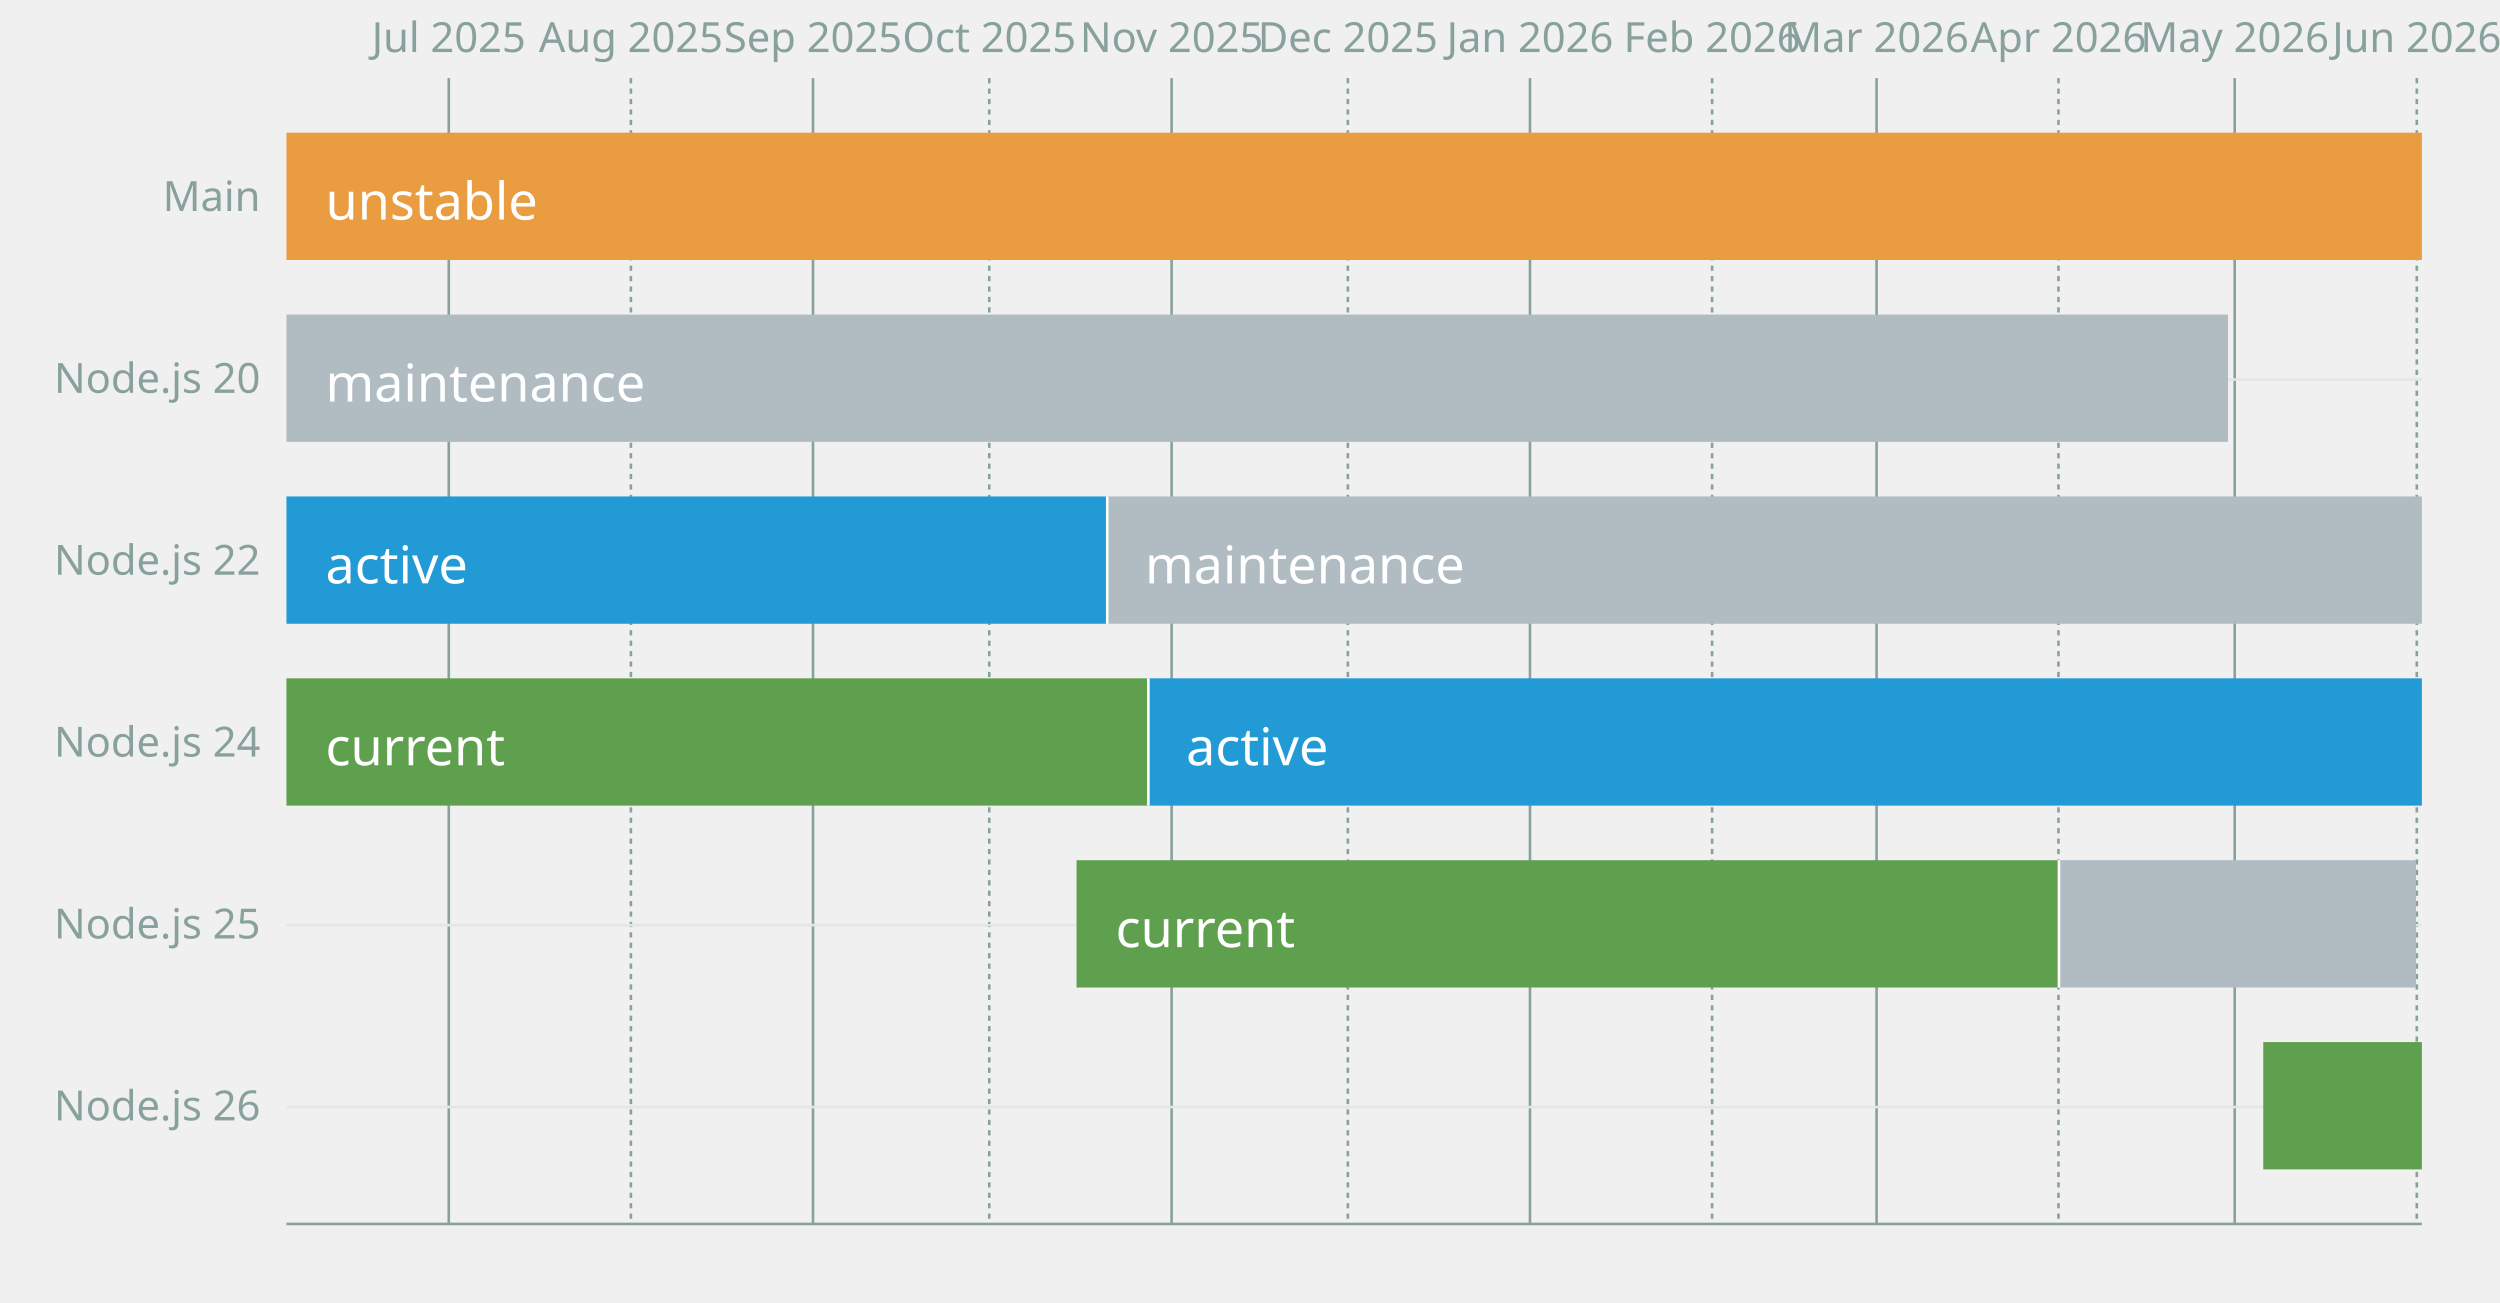
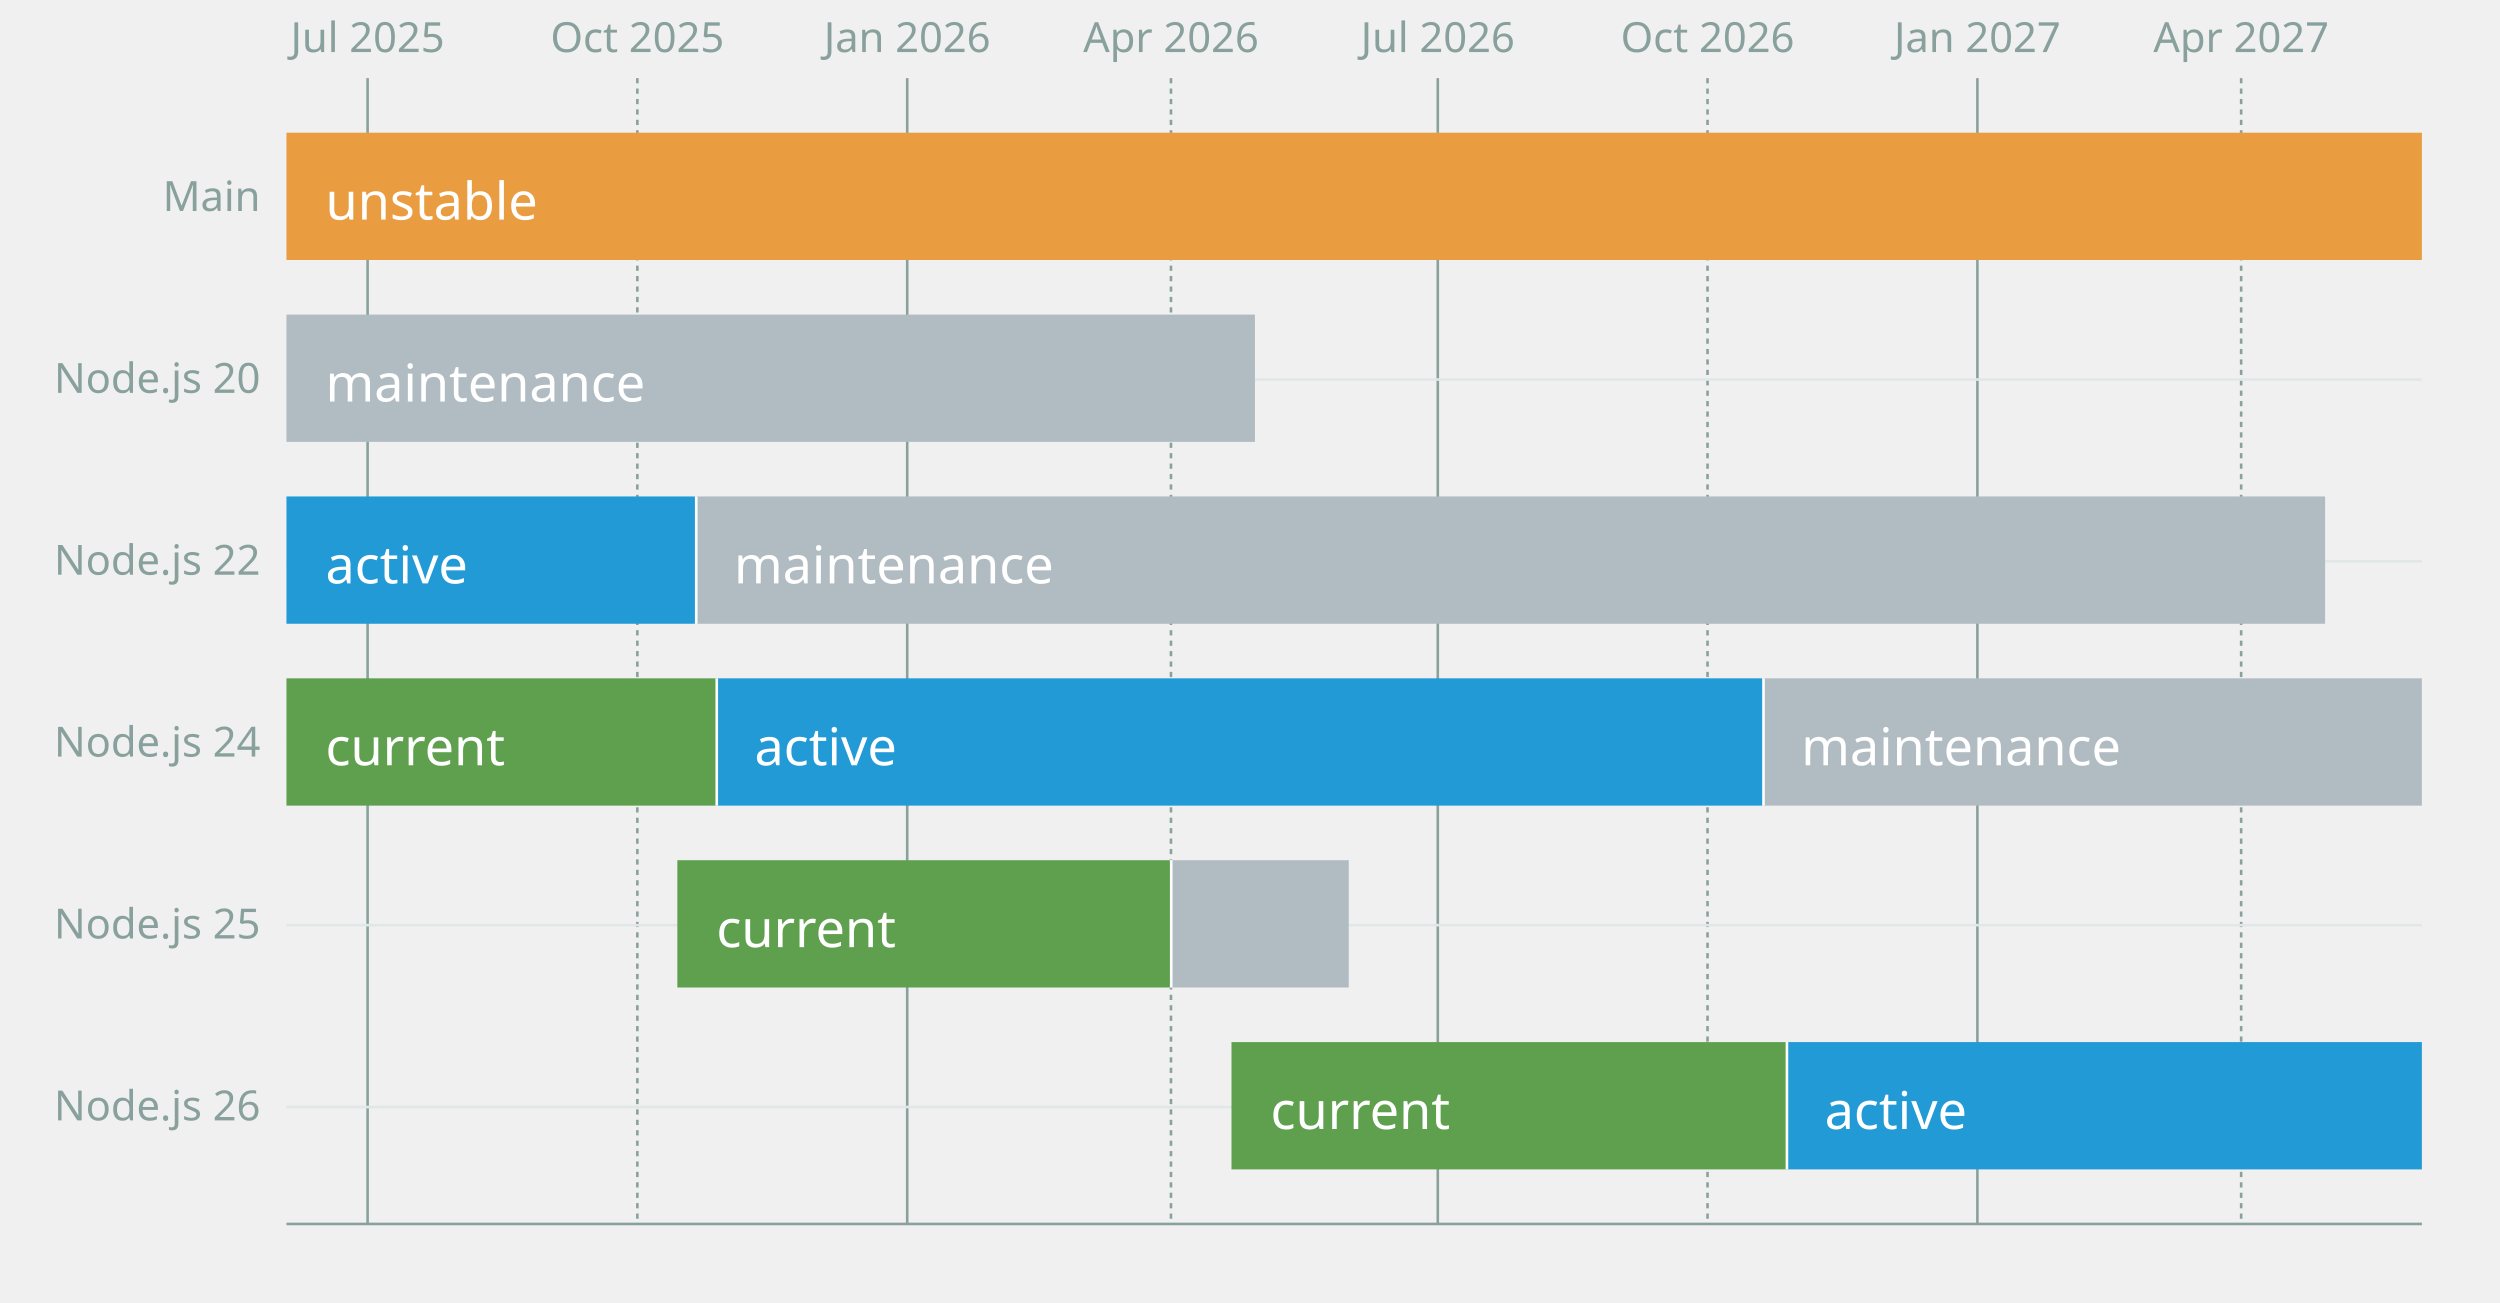
<svg xmlns="http://www.w3.org/2000/svg" width="960" height="500">
  <defs>
    <style type="text/css"> 
.current {
  fill: #5fa04e;
}
.active {
  fill: #229ad6;
}
.maintenance {
  fill: #b1bcc2;
}
.unstable {
  fill: #e99c40;
}
.bar-join {
  fill: #ffffff;
}
.bar-join.unstable, .bar-join.current {
  display: none;
}
.tick text {
  font: 16px sans-serif;
  fill: #89a19d;
}
.axis--y .tick text {
  text-anchor: end;
}
.label {
  fill: #fff;
  font: 20px sans-serif;
  font-weight: 100;
  text-anchor: start;
  dominant-baseline: middle;
  text-transform: uppercase;
} </style>
  </defs>
  <g id="bar-container" transform="translate(110, 30)">
    <g class="axis axis--x" fill="none" font-size="10" font-family="sans-serif" text-anchor="middle">
-       <g class="tick" opacity="1" transform="translate(61.82929,0)">
+       <g class="tick" opacity="1" transform="translate(30.65878,0)">
        <line stroke="#89a19d" y2="440" x1="0.5" x2="0.5" />
        <text fill="#000" y="0" x="0.5" dy="-10">Jul 2025</text>
      </g>
-       <g class="tick" opacity="1" transform="translate(131.7622,0)">
-         <line stroke="#89a19d" y2="440" x1="0.5" x2="0.5" stroke-dasharray="2,2" />
-         <text fill="#000" y="0" x="0.5" dy="-10">Aug 2025</text>
-       </g>
-       <g class="tick" opacity="1" transform="translate(201.6951,0)">
-         <line stroke="#89a19d" y2="440" x1="0.5" x2="0.5" />
-         <text fill="#000" y="0" x="0.5" dy="-10">Sep 2025</text>
-       </g>
-       <g class="tick" opacity="1" transform="translate(269.3722,0)">
+       <g class="tick" opacity="1" transform="translate(134.2405,0)">
        <line stroke="#89a19d" y2="440" x1="0.5" x2="0.5" stroke-dasharray="2,2" />
        <text fill="#000" y="0" x="0.5" dy="-10">Oct 2025</text>
      </g>
-       <g class="tick" opacity="1" transform="translate(339.3991,0)">
-         <line stroke="#89a19d" y2="440" x1="0.5" x2="0.5" />
-         <text fill="#000" y="0" x="0.5" dy="-10">Nov 2025</text>
-       </g>
-       <g class="tick" opacity="1" transform="translate(407.0761,0)">
-         <line stroke="#89a19d" y2="440" x1="0.5" x2="0.5" stroke-dasharray="2,2" />
-         <text fill="#000" y="0" x="0.5" dy="-10">Dec 2025</text>
-       </g>
-       <g class="tick" opacity="1" transform="translate(477.0091,0)">
+       <g class="tick" opacity="1" transform="translate(237.8691,0)">
        <line stroke="#89a19d" y2="440" x1="0.5" x2="0.5" />
        <text fill="#000" y="0" x="0.5" dy="-10">Jan 2026</text>
      </g>
-       <g class="tick" opacity="1" transform="translate(546.942,0)">
-         <line stroke="#89a19d" y2="440" x1="0.5" x2="0.5" stroke-dasharray="2,2" />
-         <text fill="#000" y="0" x="0.5" dy="-10">Feb 2026</text>
-       </g>
-       <g class="tick" opacity="1" transform="translate(610.1072,0)">
-         <line stroke="#89a19d" y2="440" x1="0.5" x2="0.5" />
-         <text fill="#000" y="0" x="0.5" dy="-10">Mar 2026</text>
-       </g>
-       <g class="tick" opacity="1" transform="translate(679.9461,0)">
+       <g class="tick" opacity="1" transform="translate(339.1521,0)">
        <line stroke="#89a19d" y2="440" x1="0.5" x2="0.5" stroke-dasharray="2,2" />
        <text fill="#000" y="0" x="0.5" dy="-10">Apr 2026</text>
      </g>
-       <g class="tick" opacity="1" transform="translate(747.6232,0)">
+       <g class="tick" opacity="1" transform="translate(441.6079,0)">
        <line stroke="#89a19d" y2="440" x1="0.5" x2="0.5" />
-         <text fill="#000" y="0" x="0.5" dy="-10">May 2026</text>
+         <text fill="#000" y="0" x="0.5" dy="-10">Jul 2026</text>
      </g>
-       <g class="tick" opacity="1" transform="translate(817.5561,0)">
+       <g class="tick" opacity="1" transform="translate(545.1895,0)">
        <line stroke="#89a19d" y2="440" x1="0.5" x2="0.5" stroke-dasharray="2,2" />
-         <text fill="#000" y="0" x="0.5" dy="-10">Jun 2026</text>
+         <text fill="#000" y="0" x="0.5" dy="-10">Oct 2026</text>
+       </g>
+       <g class="tick" opacity="1" transform="translate(648.8181,0)">
+         <line stroke="#89a19d" y2="440" x1="0.5" x2="0.5" />
+         <text fill="#000" y="0" x="0.5" dy="-10">Jan 2027</text>
+       </g>
+       <g class="tick" opacity="1" transform="translate(750.1011,0)">
+         <line stroke="#89a19d" y2="440" x1="0.5" x2="0.5" stroke-dasharray="2,2" />
+         <text fill="#000" y="0" x="0.5" dy="-10">Apr 2027</text>
      </g>
    </g>
    <g class="axis axis--y" fill="none" font-size="10" font-family="sans-serif" text-anchor="start">
      <g class="tick" opacity="1" transform="translate(0,45.39683)">
        <line stroke="#e1e7e7" x2="820" y1="0.5" y2="0.5" />
        <text fill="#000" x="0" y="0.5" dy="0.32em" dx="-10">Main</text>
      </g>
      <g class="tick" opacity="1" transform="translate(0,115.2381)">
        <line stroke="#e1e7e7" x2="820" y1="0.5" y2="0.5" />
        <text fill="#000" x="0" y="0.5" dy="0.32em" dx="-10">Node.js 20</text>
      </g>
      <g class="tick" opacity="1" transform="translate(0,185.0794)">
        <line stroke="#e1e7e7" x2="820" y1="0.5" y2="0.5" />
        <text fill="#000" x="0" y="0.5" dy="0.32em" dx="-10">Node.js 22</text>
      </g>
      <g class="tick" opacity="1" transform="translate(0,254.9206)">
        <line stroke="#e1e7e7" x2="820" y1="0.5" y2="0.5" />
        <text fill="#000" x="0" y="0.5" dy="0.32em" dx="-10">Node.js 24</text>
      </g>
      <g class="tick" opacity="1" transform="translate(0,324.7619)">
        <line stroke="#e1e7e7" x2="820" y1="0.5" y2="0.5" />
        <text fill="#000" x="0" y="0.5" dy="0.32em" dx="-10">Node.js 25</text>
      </g>
      <g class="tick" opacity="1" transform="translate(0,394.6032)">
        <line stroke="#e1e7e7" x2="820" y1="0.5" y2="0.5" />
        <text fill="#000" x="0" y="0.5" dy="0.32em" dx="-10">Node.js 26</text>
      </g>
      <line y1="440" y2="440" x2="820" stroke="#89a19d" />
    </g>
    <g>
      <rect class="bar unstable" x="0" y="20.952" width="820" height="48.889" />
      <rect class="bar-join unstable" x="-1" y="20.952" width="2" height="48.889" style="opacity: 0;" />
      <text class="label" x="15" y="47.397" style="opacity: 1;">unstable</text>
    </g>
    <g>
-       <rect class="bar maintenance" x="0" y="90.794" width="745.555" height="48.889" />
+       <rect class="bar maintenance" x="0" y="90.794" width="371.897" height="48.889" />
      <rect class="bar-join maintenance" x="-1" y="90.794" width="2" height="48.889" style="opacity: 0;" />
      <text class="label" x="15" y="117.238" style="opacity: 1;">maintenance</text>
    </g>
    <g>
-       <rect class="bar maintenance" x="314.678" y="160.635" width="505.322" height="48.889" />
-       <rect class="bar-join maintenance" x="313.678" y="160.635" width="2" height="48.889" style="opacity: 1;" />
-       <text class="label" x="329.678" y="187.079" style="opacity: 1;">maintenance</text>
+       <rect class="bar maintenance" x="156.852" y="160.635" width="625.994" height="48.889" />
+       <rect class="bar-join maintenance" x="155.852" y="160.635" width="2" height="48.889" style="opacity: 1;" />
+       <text class="label" x="171.852" y="187.079" style="opacity: 1;">maintenance</text>
    </g>
    <g>
-       <rect class="bar active" x="0" y="160.635" width="314.678" height="48.889" />
+       <rect class="bar active" x="0" y="160.635" width="156.852" height="48.889" />
      <rect class="bar-join active" x="-1" y="160.635" width="2" height="48.889" style="opacity: 0;" />
      <text class="label" x="15" y="187.079" style="opacity: 1;">active</text>
    </g>
    <g>
-       <rect class="bar active" x="330.469" y="230.476" width="489.531" height="48.889" />
-       <rect class="bar-join active" x="329.469" y="230.476" width="2" height="48.889" style="opacity: 1;" />
-       <text class="label" x="345.469" y="256.921" style="opacity: 1;">active</text>
+       <rect class="bar maintenance" x="566.675" y="230.476" width="253.325" height="48.889" />
+       <rect class="bar-join maintenance" x="565.675" y="230.476" width="2" height="48.889" style="opacity: 1;" />
+       <text class="label" x="581.675" y="256.921" style="opacity: 1;">maintenance</text>
    </g>
    <g>
-       <rect class="bar current" x="0" y="230.476" width="330.469" height="48.889" />
+       <rect class="bar active" x="164.733" y="230.476" width="401.942" height="48.889" />
+       <rect class="bar-join active" x="163.733" y="230.476" width="2" height="48.889" style="opacity: 1;" />
+       <text class="label" x="179.733" y="256.921" style="opacity: 1;">active</text>
+     </g>
+     <g>
+       <rect class="bar current" x="0" y="230.476" width="164.733" height="48.889" />
      <rect class="bar-join current" x="-1" y="230.476" width="2" height="48.889" style="opacity: 0;" />
      <text class="label" x="15" y="256.921" style="opacity: 1;">current</text>
    </g>
    <g>
-       <rect class="bar maintenance" x="680.134" y="300.317" width="137.61" height="48.889" />
-       <rect class="bar-join maintenance" x="679.134" y="300.317" width="2" height="48.889" style="opacity: 1;" />
-       <text class="label" x="695.134" y="326.762" style="opacity: 0;">maintenance</text>
+       <rect class="bar maintenance" x="339.246" y="300.317" width="68.679" height="48.889" />
+       <rect class="bar-join maintenance" x="338.246" y="300.317" width="2" height="48.889" style="opacity: 1;" />
+       <text class="label" x="354.246" y="326.762" style="opacity: 0;">maintenance</text>
    </g>
    <g>
-       <rect class="bar current" x="303.399" y="300.317" width="376.735" height="48.889" />
-       <rect class="bar-join current" x="302.399" y="300.317" width="2" height="48.889" style="opacity: 0;" />
-       <text class="label" x="318.399" y="326.762" style="opacity: 1;">current</text>
+       <rect class="bar current" x="150.097" y="300.317" width="189.149" height="48.889" />
+       <rect class="bar-join current" x="149.097" y="300.317" width="2" height="48.889" style="opacity: 0;" />
+       <text class="label" x="165.097" y="326.762" style="opacity: 1;">current</text>
    </g>
    <g>
-       <rect class="bar current" x="759.091" y="370.159" width="60.909" height="48.889" />
-       <rect class="bar-join current" x="758.091" y="370.159" width="2" height="48.889" style="opacity: 0;" />
-       <text class="label" x="774.091" y="396.603" style="opacity: 0;">current</text>
+       <rect class="bar active" x="575.682" y="370.159" width="244.318" height="48.889" />
+       <rect class="bar-join active" x="574.682" y="370.159" width="2" height="48.889" style="opacity: 1;" />
+       <text class="label" x="590.682" y="396.603" style="opacity: 1;">active</text>
+     </g>
+     <g>
+       <rect class="bar current" x="362.89" y="370.159" width="212.793" height="48.889" />
+       <rect class="bar-join current" x="361.89" y="370.159" width="2" height="48.889" style="opacity: 0;" />
+       <text class="label" x="377.89" y="396.603" style="opacity: 1;">current</text>
    </g>
  </g>
</svg>
